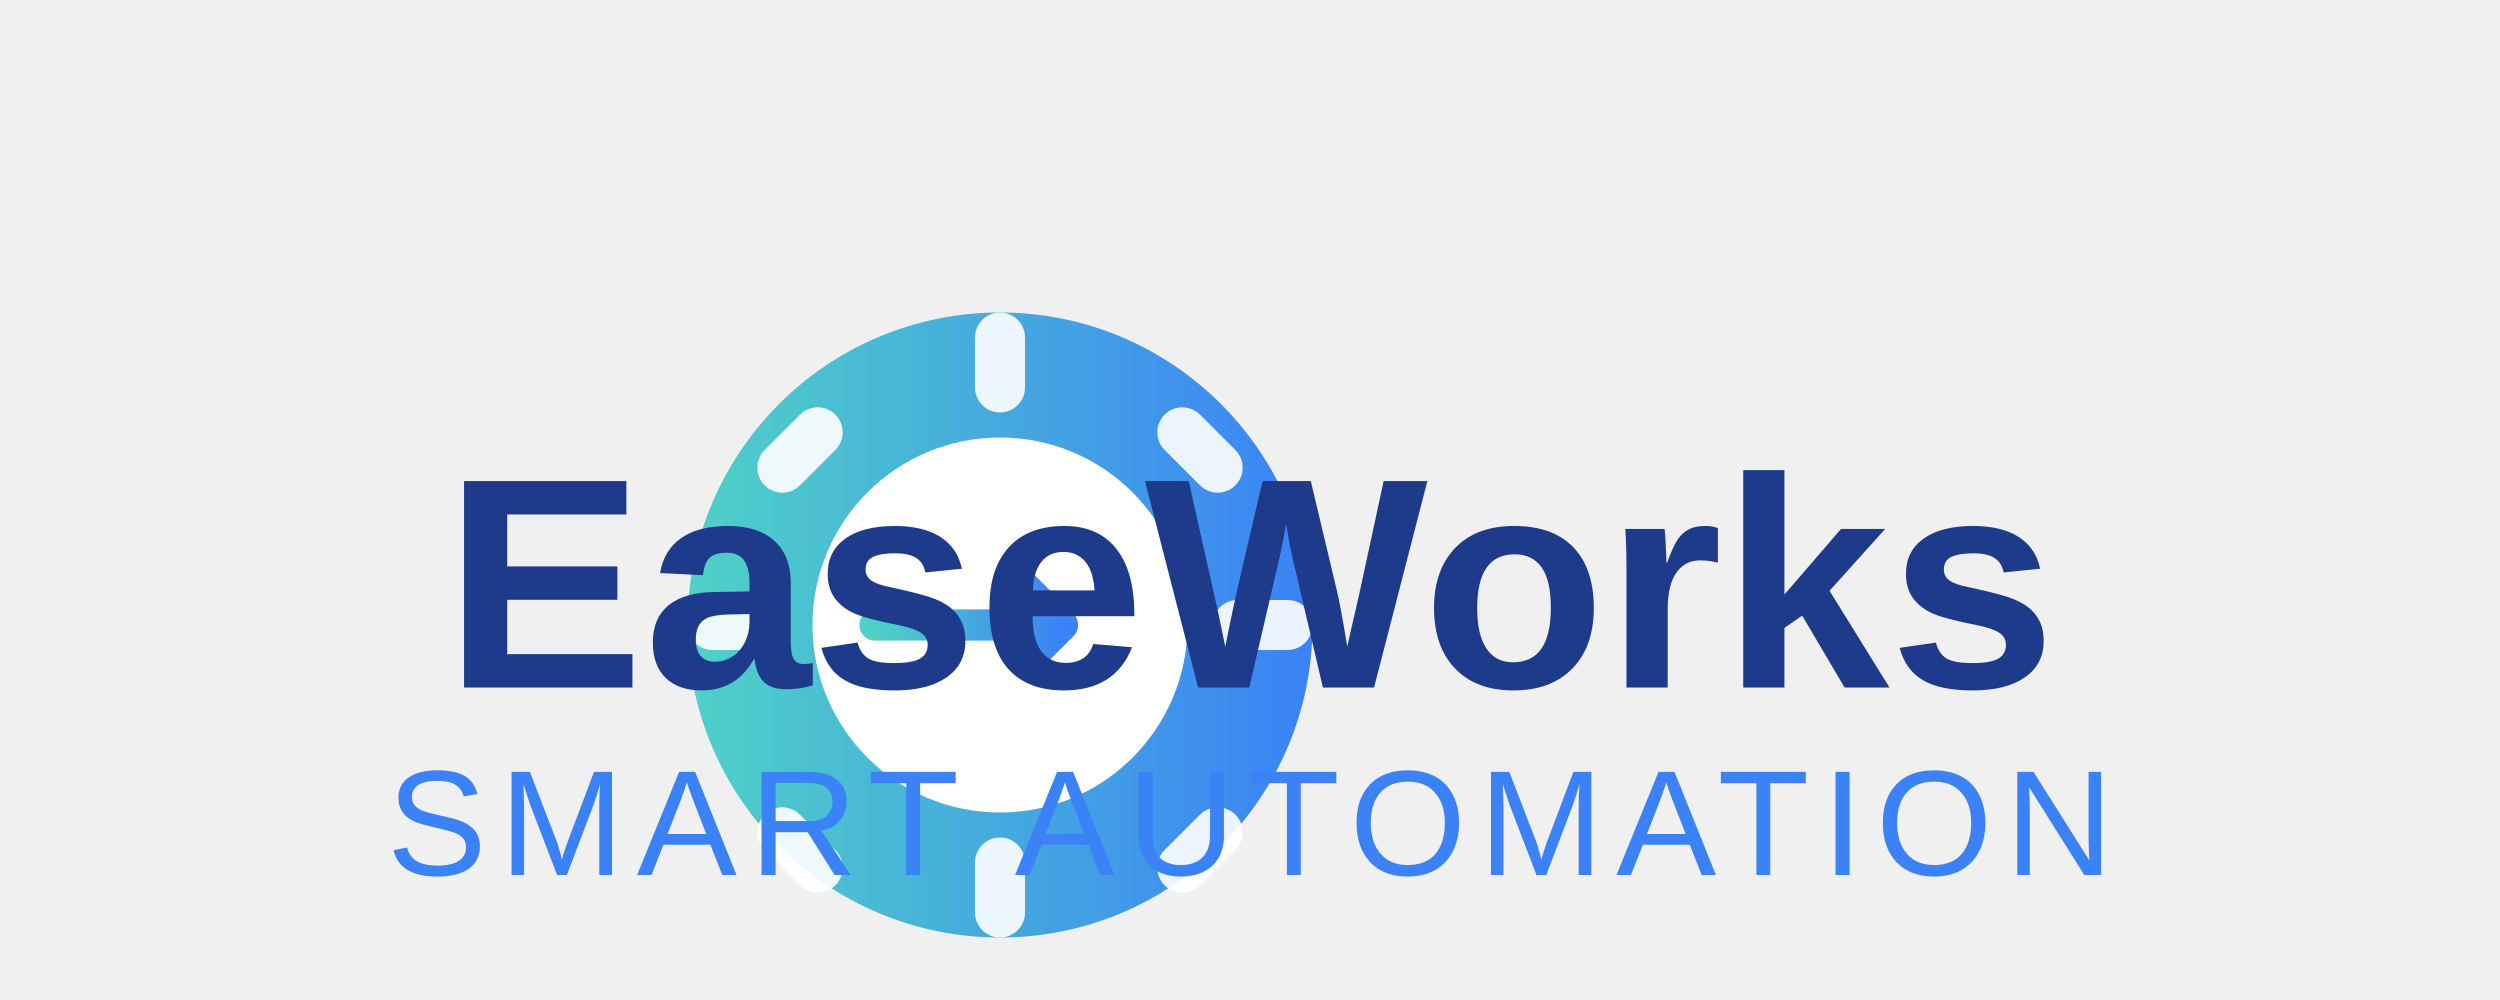
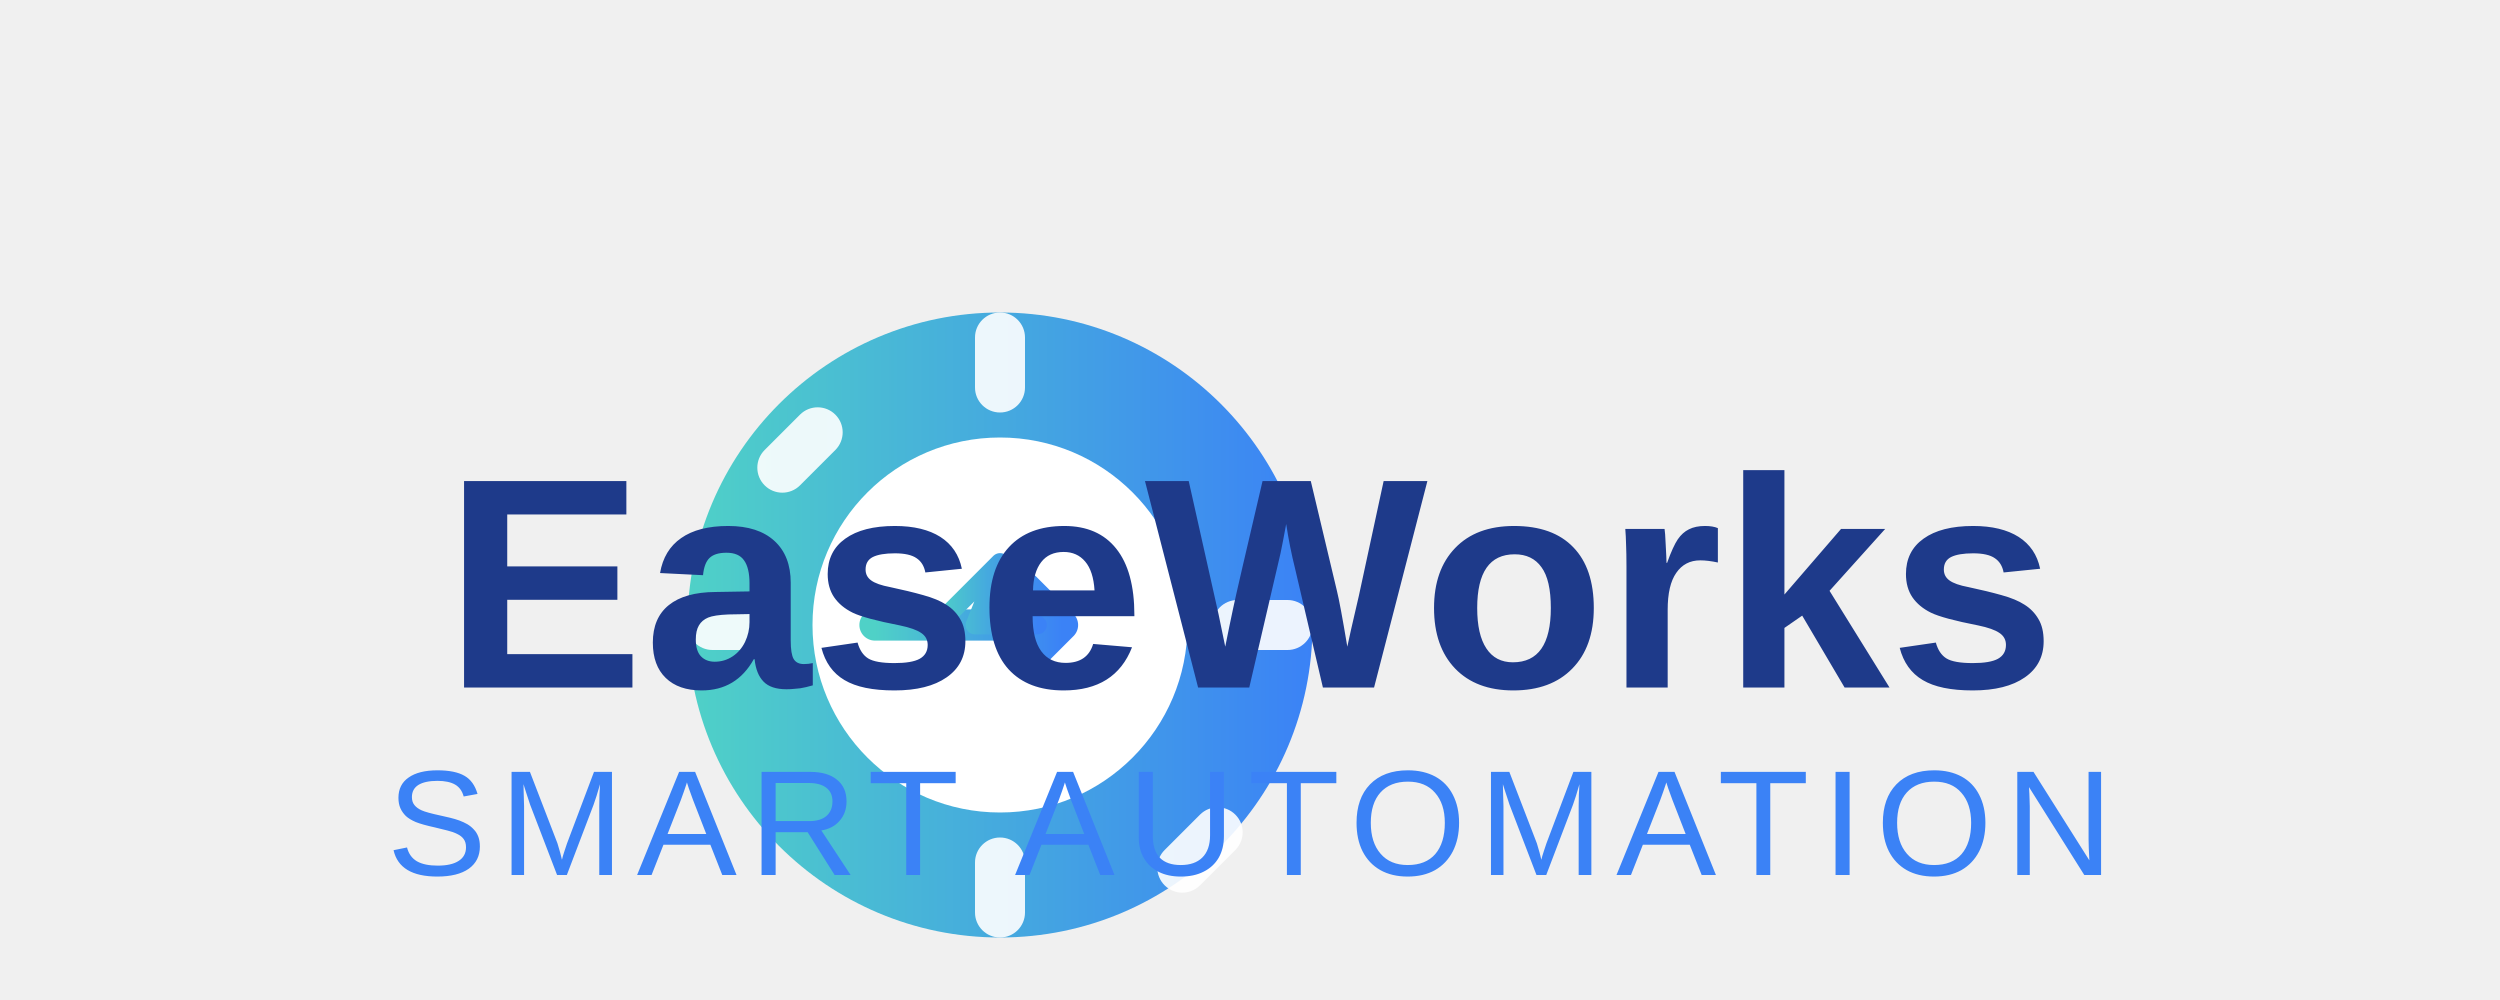
<svg xmlns="http://www.w3.org/2000/svg" width="200" height="80" viewBox="0 0 200 80" fill="none">
  <g opacity="0.8">
-     <line x1="20" y1="25" x2="35" y2="25" stroke="url(#gradient)" stroke-width="3" stroke-linecap="round" />
-     <line x1="15" y1="30" x2="30" y2="30" stroke="url(#gradient)" stroke-width="2.5" stroke-linecap="round" />
-     <line x1="10" y1="35" x2="25" y2="35" stroke="url(#gradient)" stroke-width="2" stroke-linecap="round" />
+     <line x1="15" y1="25" x2="35" y2="25" stroke="url(#gradient)" stroke-width="3" stroke-linecap="round" />
+     <line x1="10" y1="30" x2="30" y2="30" stroke="url(#gradient)" stroke-width="2.5" stroke-linecap="round" />
+     <line x1="5" y1="35" x2="25" y2="35" stroke="url(#gradient)" stroke-width="2" stroke-linecap="round" />
  </g>
  <g transform="translate(50, 20)">
    <circle cx="30" cy="30" r="25" fill="url(#gradient)" stroke="none" />
    <g fill="white" opacity="0.9">
      <rect x="28" y="5" width="4" height="8" rx="2" />
      <rect x="28" y="47" width="4" height="8" rx="2" />
      <rect x="5" y="28" width="8" height="4" rx="2" />
      <rect x="47" y="28" width="8" height="4" rx="2" />
      <rect x="12" y="12" width="4" height="8" rx="2" transform="rotate(45 14 16)" />
      <rect x="44" y="44" width="4" height="8" rx="2" transform="rotate(45 46 48)" />
-       <rect x="44" y="12" width="4" height="8" rx="2" transform="rotate(-45 46 16)" />
-       <rect x="12" y="44" width="4" height="8" rx="2" transform="rotate(-45 14 48)" />
    </g>
    <circle cx="30" cy="30" r="15" fill="white" />
    <path d="M20 30 L35 30 L32 27 M35 30 L32 33" stroke="url(#gradient)" stroke-width="2.5" stroke-linecap="round" stroke-linejoin="round" fill="none" />
+     <path d="M25 30 L30 25 L28 30 L33 30" stroke="url(#gradient)" stroke-width="1.5" stroke-linecap="round" stroke-linejoin="round" fill="none" />
  </g>
  <defs>
    <linearGradient id="gradient" x1="0%" y1="0%" x2="100%" y2="0%">
      <stop offset="0%" style="stop-color:#4FD1C7;stop-opacity:1" />
      <stop offset="100%" style="stop-color:#3B82F6;stop-opacity:1" />
    </linearGradient>
  </defs>
  <text x="100" y="55" font-family="Arial, sans-serif" font-size="24" font-weight="bold" fill="#1E3A8A" text-anchor="middle">EaseWorks</text>
  <text x="100" y="70" font-family="Arial, sans-serif" font-size="12" font-weight="300" fill="#3B82F6" text-anchor="middle" letter-spacing="1px">SMART AUTOMATION</text>
</svg>
